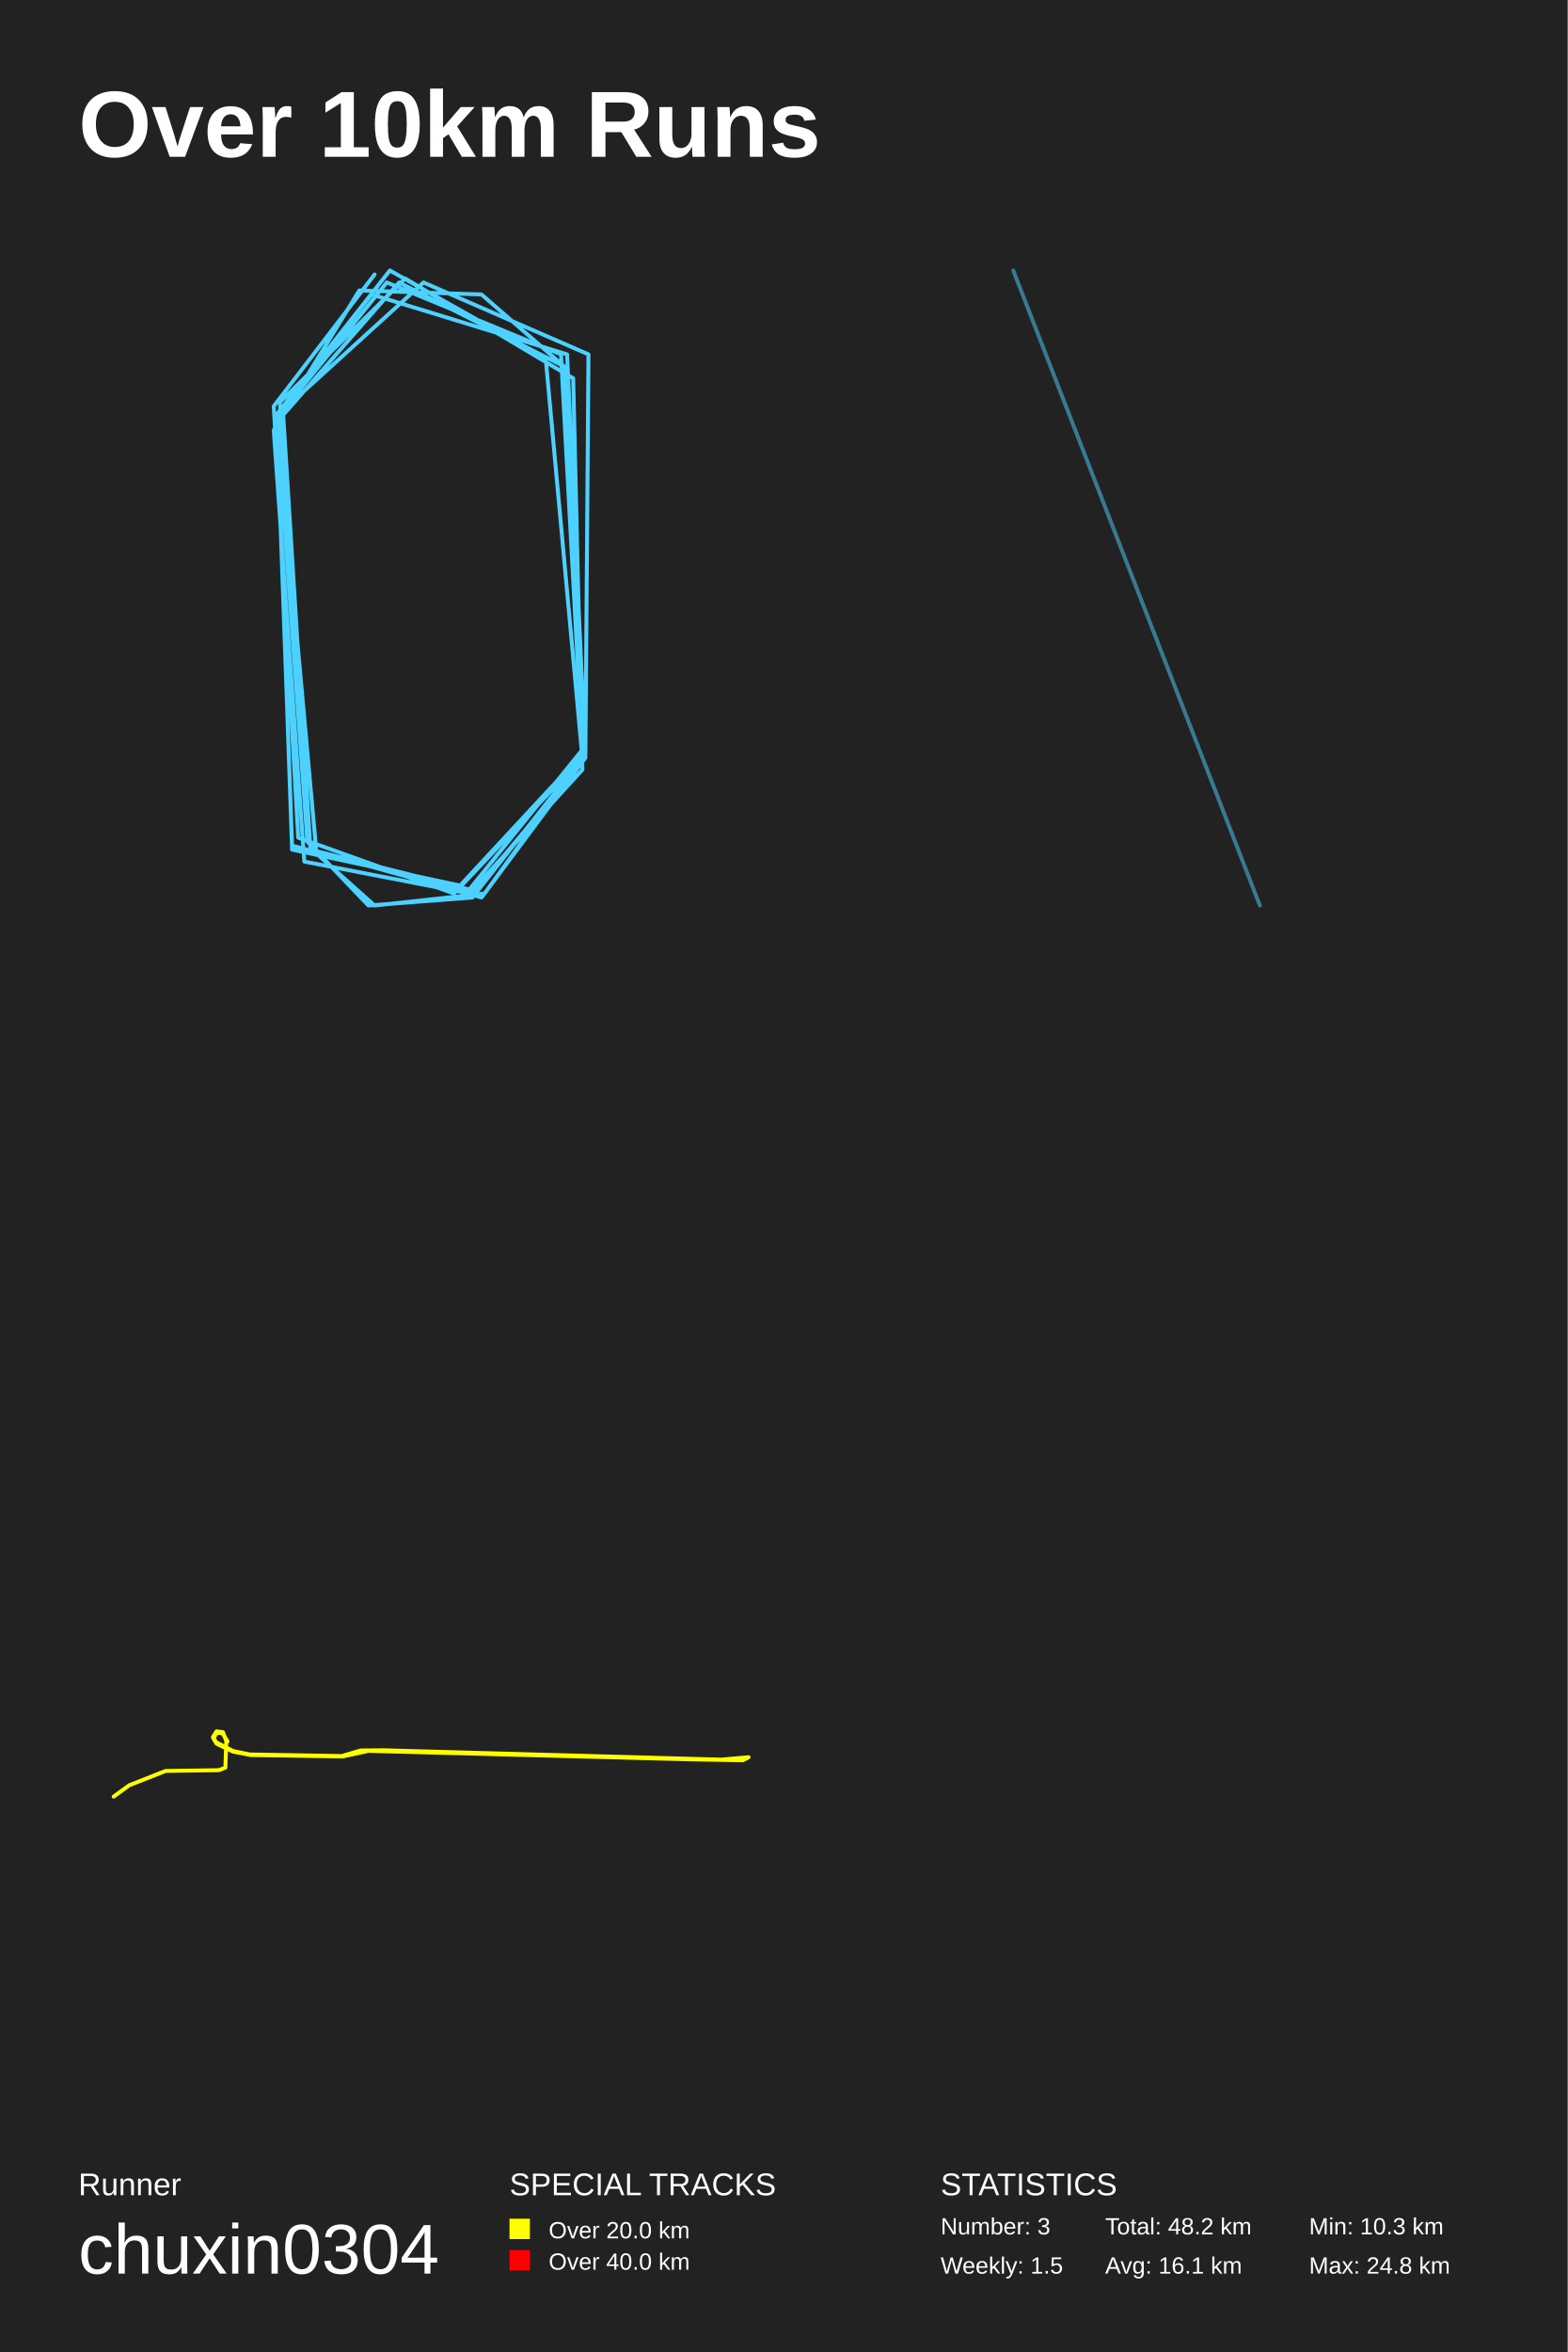
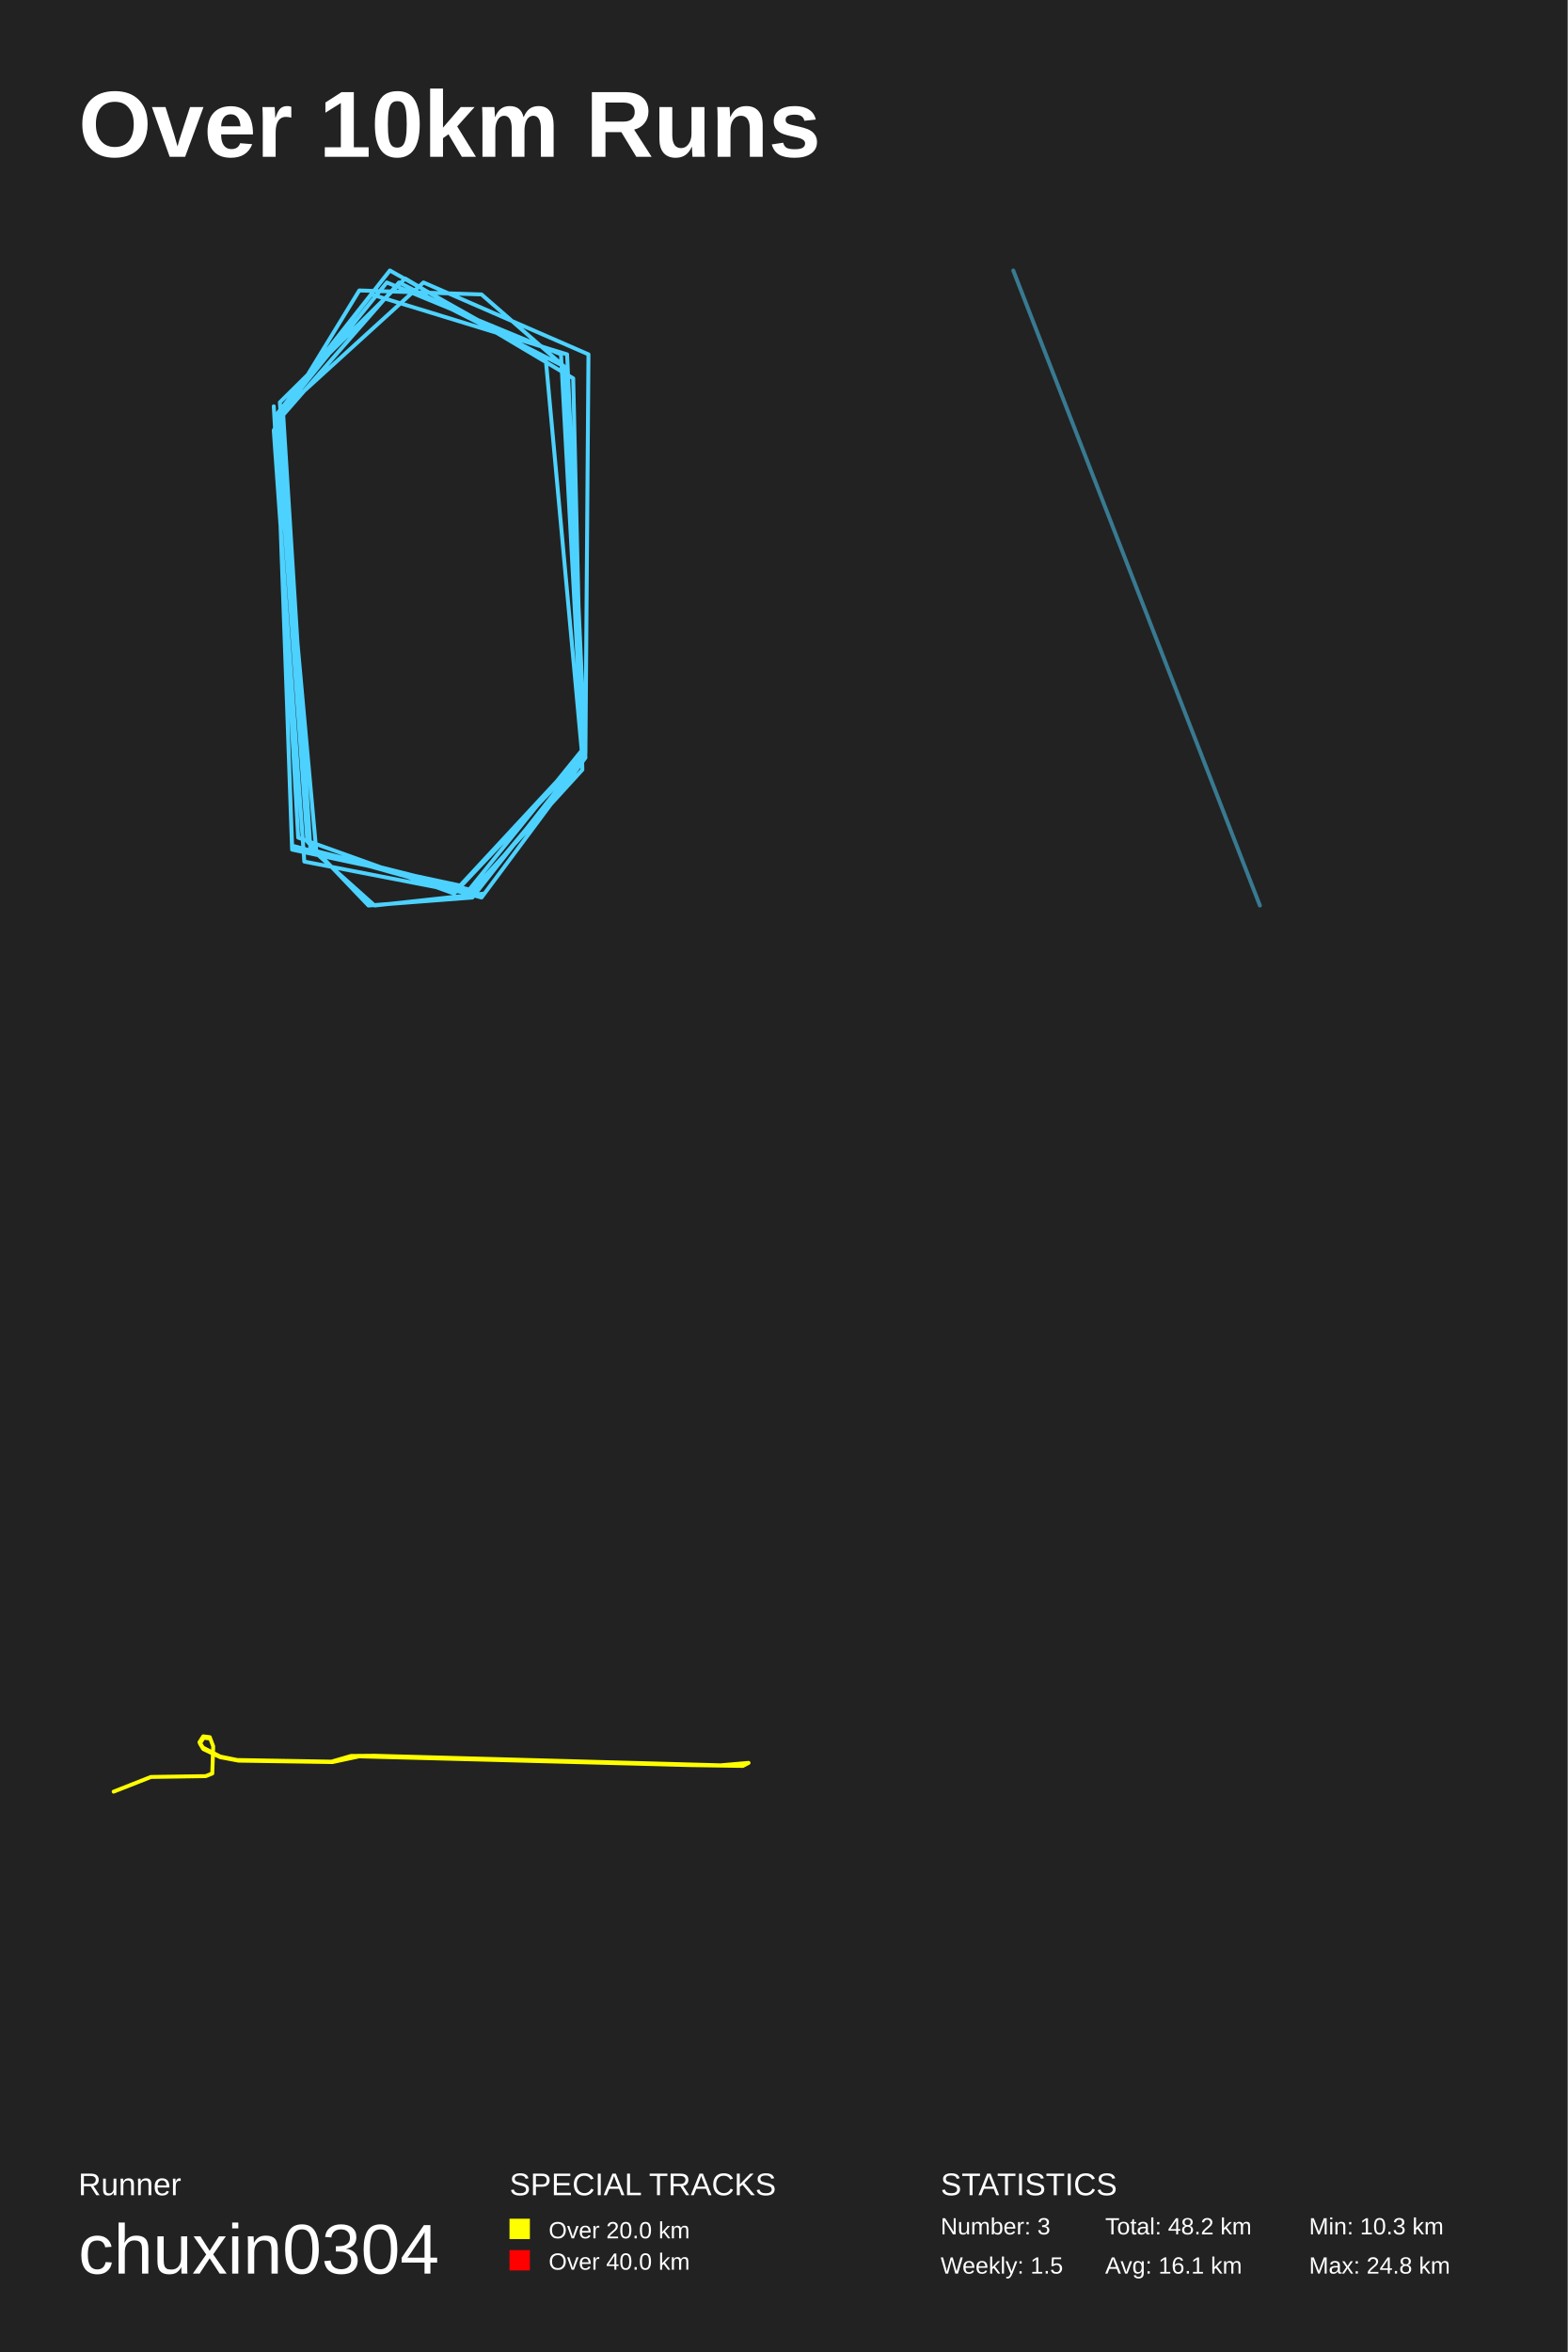
<svg xmlns="http://www.w3.org/2000/svg" baseProfile="full" height="300mm" version="1.1" viewBox="0,0,200,300" width="200mm">
  <defs />
  <rect fill="#222222" height="300" width="200" x="0" y="0" />
  <text fill="#FFFFFF" style="font-size:12px; font-family:Arial; font-weight:bold;" x="10" y="20">Over 10km Runs</text>
  <text fill="#FFFFFF" style="font-size:4px; font-family:Arial" x="10" y="280">Runner</text>
  <text fill="#FFFFFF" style="font-size:9px; font-family:Arial" x="10" y="290">chuxin0304</text>
  <text fill="#FFFFFF" style="font-size:4px; font-family:Arial" x="65" y="280">SPECIAL TRACKS</text>
  <rect fill="yellow" height="2.6" width="2.6" x="65" y="283" />
  <text fill="#FFFFFF" style="font-size:3px; font-family:Arial" x="70" y="285.5">Over 20.0 km</text>
  <rect fill="red" height="2.6" width="2.6" x="65" y="287" />
  <text fill="#FFFFFF" style="font-size:3px; font-family:Arial" x="70" y="289.5">Over 40.0 km</text>
  <text fill="#FFFFFF" style="font-size:4px; font-family:Arial" x="120" y="280">STATISTICS</text>
  <text fill="#FFFFFF" style="font-size:3px; font-family:Arial" x="120" y="285">Number: 3</text>
  <text fill="#FFFFFF" style="font-size:3px; font-family:Arial" x="120" y="290">Weekly: 1.5</text>
  <text fill="#FFFFFF" style="font-size:3px; font-family:Arial" x="141" y="285">Total: 48.2 km</text>
  <text fill="#FFFFFF" style="font-size:3px; font-family:Arial" x="141" y="290">Avg: 16.1 km</text>
  <text fill="#FFFFFF" style="font-size:3px; font-family:Arial" x="167" y="285">Min: 10.3 km</text>
  <text fill="#FFFFFF" style="font-size:3px; font-family:Arial" x="167" y="290">Max: 24.8 km</text>
-   <polyline fill="none" opacity="1" points="47.788,35.009 34.925,51.821 38.043,106.84 57.924,113.972 74.296,96.651 69.618,45.708 49.738,34.5 35.314,52.84 37.264,108.368 58.703,112.953 74.296,96.142 71.957,46.727 50.907,36.028 35.314,53.859 37.264,107.859 60.262,113.972 74.296,97.161 71.957,46.727 61.432,37.557 45.839,37.047 34.925,54.878 38.823,109.896 59.873,113.972 74.296,98.179 73.126,48.255 51.687,35.519 35.704,51.311 39.602,108.368 59.873,113.462 74.296,95.632 71.567,45.198 49.348,36.028 35.314,53.349 39.213,107.349 47.009,115.5 60.262,114.481 74.686,96.142 75.075,45.198 54.025,36.028 36.094,52.33 39.602,108.368 61.432,114.481 74.686,96.651 72.347,45.198 47.399,37.557 35.314,52.84 40.382,108.877 47.788,115.5 61.822,113.972 74.686,96.142" stroke="#4DD2FF" stroke-dasharray="none" stroke-linecap="round" stroke-linejoin="round" stroke-width="0.5" />
-   <polyline fill="none" opacity="0.5" points="129.268,34.5 160.732,115.5 129.268,34.5 160.732,115.5 129.268,34.5 160.732,115.5 129.268,34.5 160.732,115.5 129.268,34.5 160.732,115.5 129.268,34.5 160.732,115.5 129.268,34.5 160.732,115.5 129.268,34.5 160.732,115.5 129.268,34.5 160.732,115.5 129.268,34.5 160.732,115.5 129.268,34.5 160.732,115.5 129.268,34.5 160.732,115.5 129.268,34.5 160.732,115.5 129.268,34.5 160.732,115.5 129.268,34.5 160.732,115.5 129.268,34.5 160.732,115.5 129.268,34.5 160.732,115.5 129.268,34.5 160.732,115.5 129.268,34.5 160.732,115.5 129.268,34.5 160.732,115.5 129.268,34.5 160.732,115.5 129.268,34.5 160.732,115.5 129.268,34.5 160.732,115.5 129.268,34.5 160.732,115.5 129.268,34.5 160.732,115.5 129.268,34.5 160.732,115.5 129.268,34.5 160.732,115.5 129.268,34.5 160.732,115.5 129.268,34.5 160.732,115.5 129.268,34.5 160.732,115.5 129.268,34.5 160.732,115.5 129.268,34.5 160.732,115.5 129.268,34.5 160.732,115.5 129.268,34.5 160.732,115.5 129.268,34.5 160.732,115.5 129.268,34.5 160.732,115.5 129.268,34.5 160.732,115.5 129.268,34.5 160.732,115.5 129.268,34.5 160.732,115.5 129.268,34.5 160.732,115.5 129.268,34.5 160.732,115.5 129.268,34.5 160.732,115.5 129.268,34.5 160.732,115.5 129.268,34.5 160.732,115.5 129.268,34.5 160.732,115.5 129.268,34.5 160.732,115.5 129.268,34.5 160.732,115.5 129.268,34.5 160.732,115.5 129.268,34.5 160.732,115.5 129.268,34.5 160.732,115.5 129.268,34.5 160.732,115.5 129.268,34.5 160.732,115.5 129.268,34.5 160.732,115.5 129.268,34.5 160.732,115.5" stroke="#4DD2FF" stroke-dasharray="1,0.5" stroke-linecap="round" stroke-linejoin="round" stroke-width="0.5" />
-   <polyline fill="none" opacity="1" points="29.026,222.132 28.405,221.092 27.667,221.016 27.22,221.726 27.628,222.412 29.745,223.427 32.017,223.858 43.707,224.036 47.028,223.325 88.295,224.416 94.781,224.518 95.5,224.137 92.004,224.442 48.951,223.249 46.018,223.274 43.591,223.985 31.861,223.782 29.745,223.351 27.589,222.234 27.162,221.574 27.628,220.838 28.443,220.94 28.871,222.082 28.754,225.457 27.939,225.787 21.122,225.888 16.481,227.715 14.5,229.162" stroke="yellow" stroke-dasharray="none" stroke-linecap="round" stroke-linejoin="round" stroke-width="0.5" />
+   <polyline fill="none" opacity="1" points="34.925,51.821 38.043,106.84 57.924,113.972 74.296,96.651 69.618,45.708 49.738,34.5 35.314,52.84 37.264,108.368 58.703,112.953 74.296,96.142 71.957,46.727 50.907,36.028 35.314,53.859 37.264,107.859 60.262,113.972 74.296,97.161 71.957,46.727 61.432,37.557 45.839,37.047 34.925,54.878 38.823,109.896 59.873,113.972 74.296,98.179 73.126,48.255 51.687,35.519 35.704,51.311 39.602,108.368 59.873,113.462 74.296,95.632 71.567,45.198 49.348,36.028 35.314,53.349 39.213,107.349 47.009,115.5 60.262,114.481 74.686,96.142 75.075,45.198 54.025,36.028 36.094,52.33 39.602,108.368 61.432,114.481 74.686,96.651 72.347,45.198 47.399,37.557 35.314,52.84 40.382,108.877 47.788,115.5 61.822,113.972" stroke="#4DD2FF" stroke-dasharray="none" stroke-linecap="round" stroke-linejoin="round" stroke-width="0.5" />
+   <polyline fill="none" opacity="0.5" points="160.732,115.5 129.268,34.5 160.732,115.5 129.268,34.5 160.732,115.5 129.268,34.5 160.732,115.5 129.268,34.5 160.732,115.5 129.268,34.5 160.732,115.5 129.268,34.5 160.732,115.5 129.268,34.5 160.732,115.5 129.268,34.5 160.732,115.5 129.268,34.5 160.732,115.5 129.268,34.5 160.732,115.5 129.268,34.5 160.732,115.5 129.268,34.5 160.732,115.5 129.268,34.5 160.732,115.5 129.268,34.5 160.732,115.5 129.268,34.5 160.732,115.5 129.268,34.5 160.732,115.5 129.268,34.5 160.732,115.5 129.268,34.5 160.732,115.5 129.268,34.5 160.732,115.5 129.268,34.5 160.732,115.5 129.268,34.5 160.732,115.5 129.268,34.5 160.732,115.5 129.268,34.5 160.732,115.5 129.268,34.5 160.732,115.5 129.268,34.5 160.732,115.5 129.268,34.5 160.732,115.5 129.268,34.5 160.732,115.5 129.268,34.5 160.732,115.5 129.268,34.5 160.732,115.5 129.268,34.5 160.732,115.5 129.268,34.5 160.732,115.5 129.268,34.5 160.732,115.5 129.268,34.5 160.732,115.5 129.268,34.5 160.732,115.5 129.268,34.5 160.732,115.5 129.268,34.5 160.732,115.5 129.268,34.5 160.732,115.5 129.268,34.5 160.732,115.5 129.268,34.5 160.732,115.5 129.268,34.5 160.732,115.5 129.268,34.5 160.732,115.5 129.268,34.5 160.732,115.5 129.268,34.5 160.732,115.5 129.268,34.5 160.732,115.5 129.268,34.5 160.732,115.5 129.268,34.5 160.732,115.5 129.268,34.5 160.732,115.5 129.268,34.5 160.732,115.5 129.268,34.5 160.732,115.5 129.268,34.5 160.732,115.5 129.268,34.5 160.732,115.5 129.268,34.5 160.732,115.5 129.268,34.5" stroke="#4DD2FF" stroke-dasharray="1,0.5" stroke-linecap="round" stroke-linejoin="round" stroke-width="0.5" />
+   <polyline fill="none" opacity="1" points="26.723,221.735 25.966,221.657 25.508,222.386 25.926,223.088 28.096,224.129 30.425,224.571 42.409,224.753 45.813,224.025 88.115,225.143 94.763,225.247 95.5,224.857 91.917,225.169 47.784,223.947 44.778,223.973 42.29,224.701 30.266,224.493 28.096,224.051 25.887,222.906 25.449,222.23 25.926,221.475 26.762,221.579 27.2,222.75 27.081,226.21 26.245,226.548 19.258,226.652 14.5,228.525" stroke="yellow" stroke-dasharray="none" stroke-linecap="round" stroke-linejoin="round" stroke-width="0.5" />
</svg>
